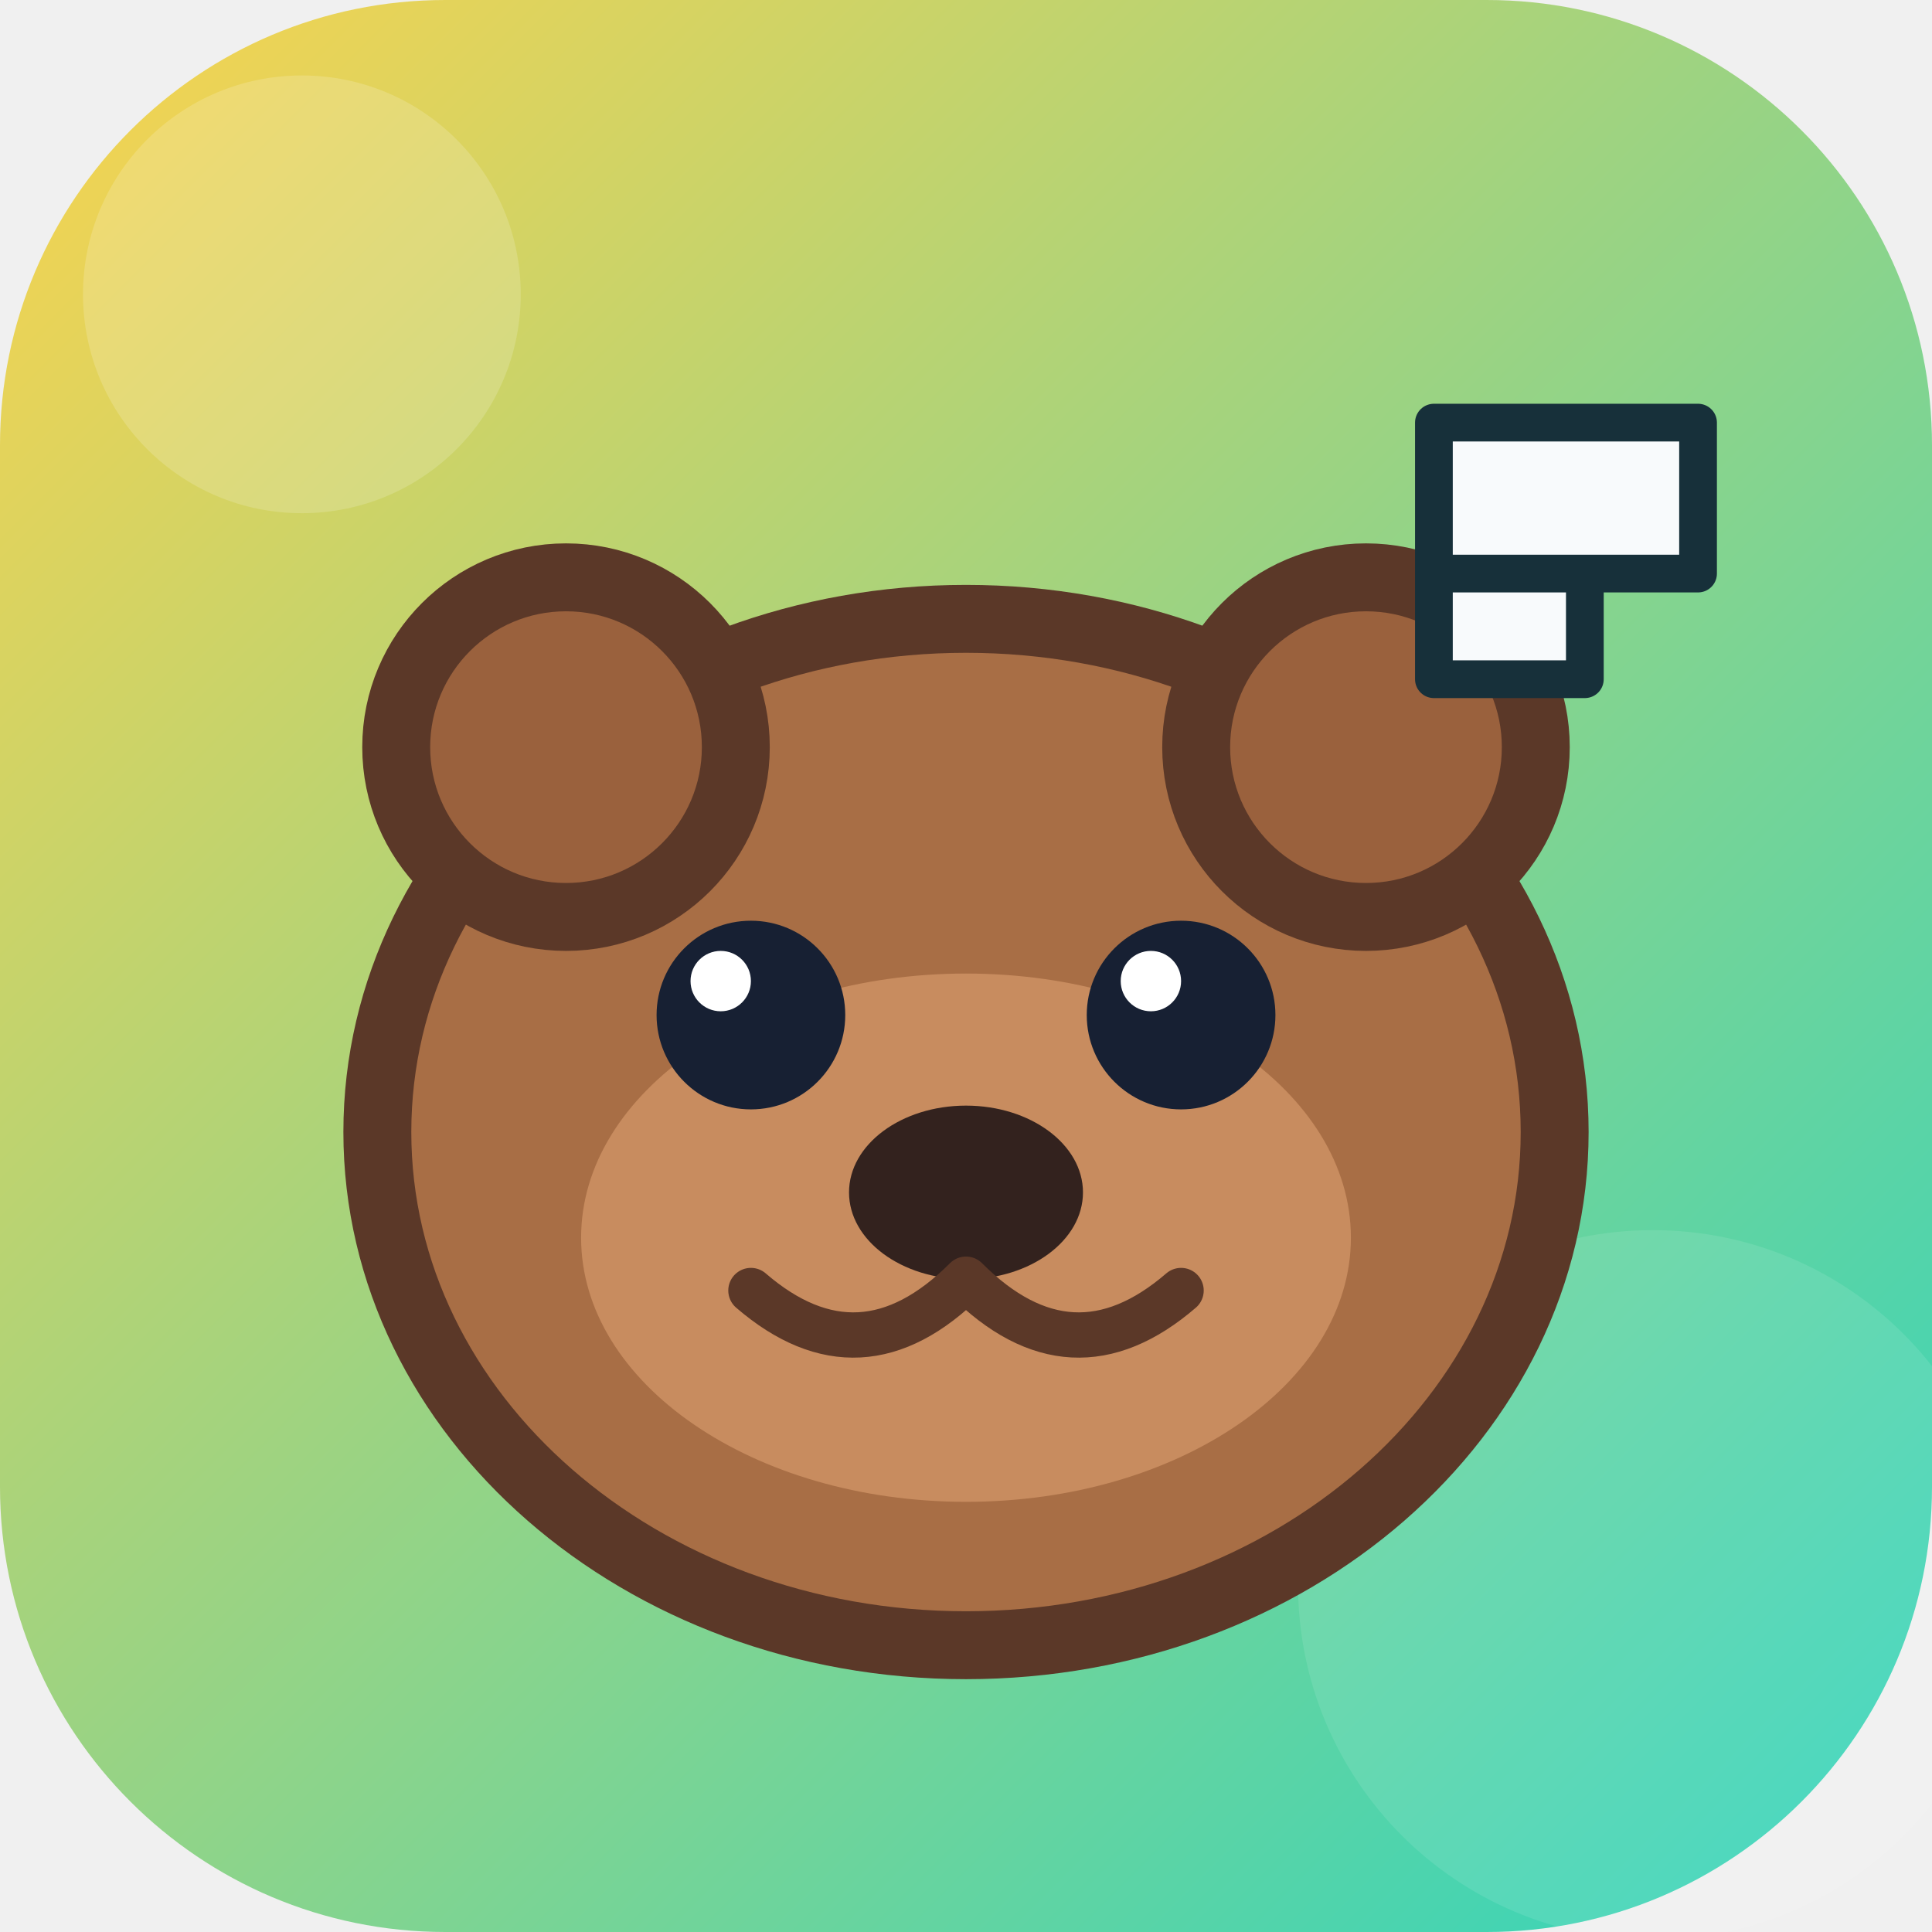
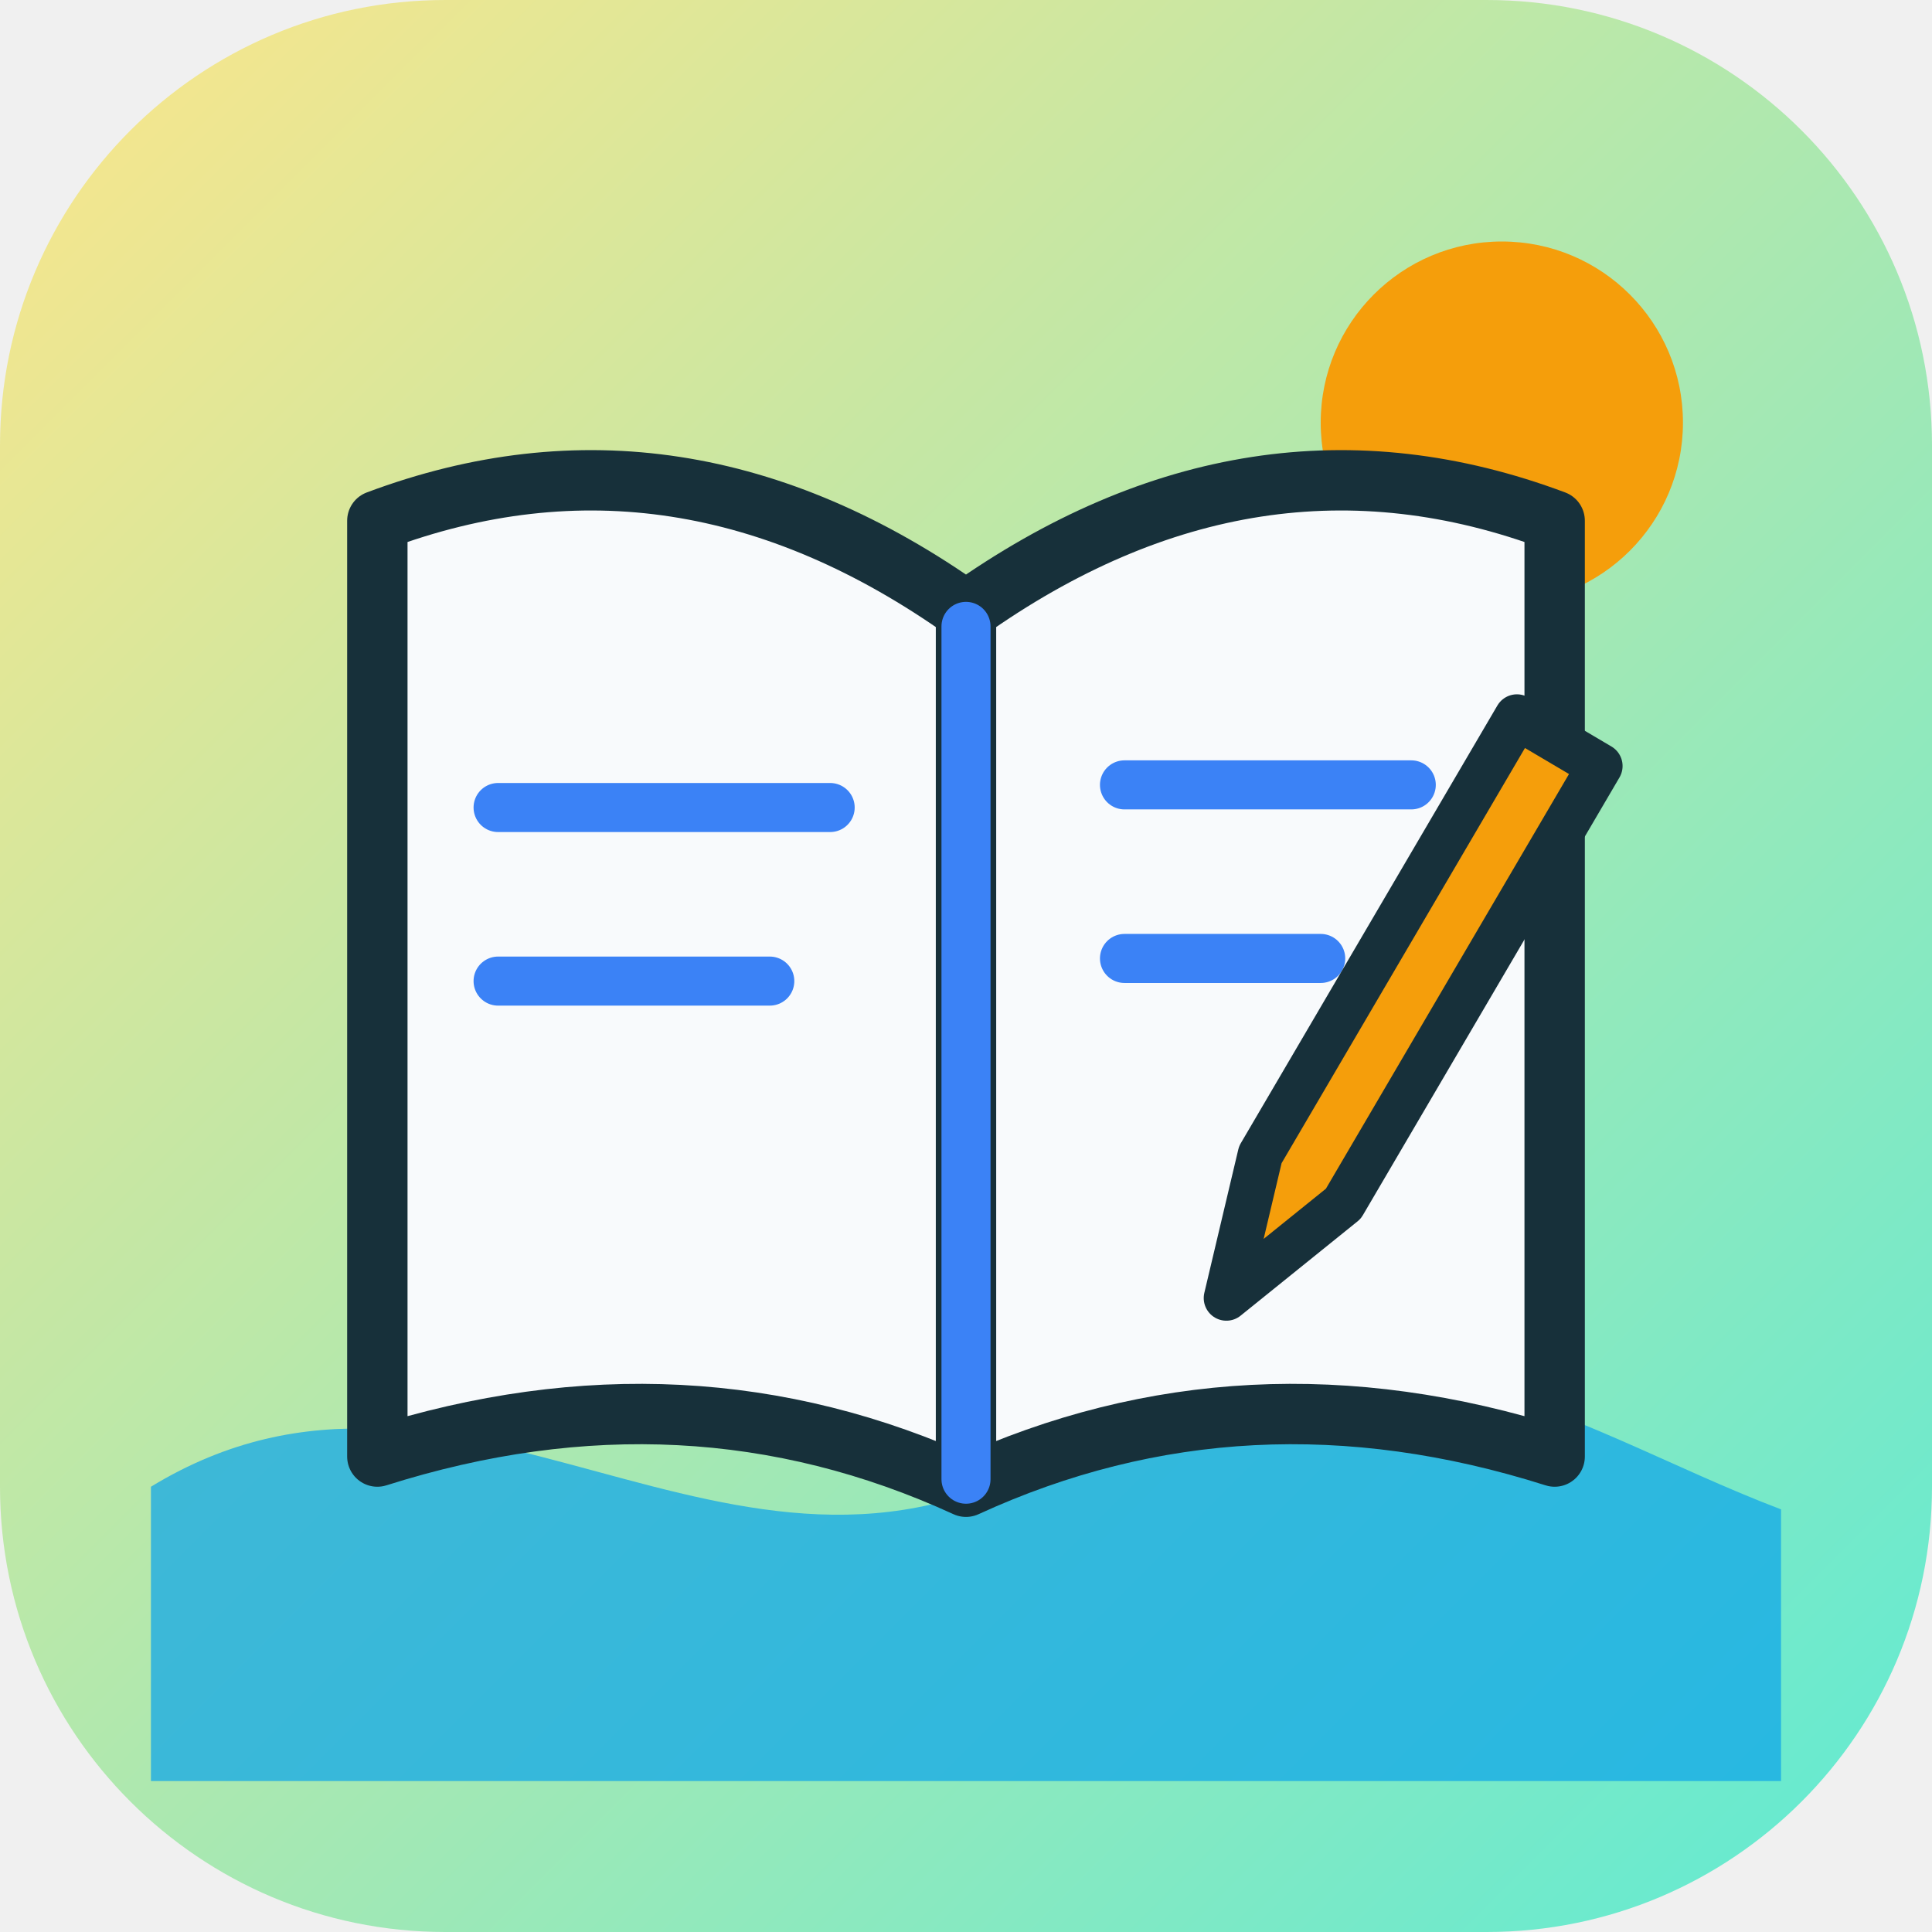
- <svg xmlns="http://www.w3.org/2000/svg" viewBox="0 0 512 512" role="img">
+ <svg xmlns="http://www.w3.org/2000/svg" viewBox="0 0 512 512">
  <defs>
-     <linearGradient id="bg-1" x1="0" y1="0" x2="1" y2="1">
-       <stop stop-color="#FCD34D" />
-       <stop offset="1" stop-color="#2DD4BF" />
+     <linearGradient id="bg" x2="1" y2="1">
+       <stop stop-color="#FDE68A" />
+       <stop offset="1" stop-color="#5EEAD4" />
    </linearGradient>
  </defs>
-   <rect width="512" height="512" rx="118" fill="url(#bg-1)" />
-   <circle cx="80" cy="78" r="58" fill="#fff" opacity=".17" />
-   <circle cx="438" cy="420" r="94" fill="#fff" opacity=".1" />
-   <ellipse cx="256" cy="300" rx="156" ry="136" fill="#A86E45" stroke="#5B3828" stroke-width="18" />
-   <circle cx="150" cy="198" r="45" fill="#9A613D" stroke="#5B3828" stroke-width="18" />
-   <circle cx="362" cy="198" r="45" fill="#9A613D" stroke="#5B3828" stroke-width="18" />
-   <ellipse cx="256" cy="328" rx="102" ry="70" fill="#C88C5F" />
-   <circle cx="199" cy="269" r="25" fill="#172033" />
-   <circle cx="313" cy="269" r="25" fill="#172033" />
-   <circle cx="191" cy="260" r="8" fill="#fff" />
-   <circle cx="305" cy="260" r="8" fill="#fff" />
-   <ellipse cx="256" cy="316" rx="31" ry="23" fill="#33221E" />
-   <path d="M256 339q-28 28-57 3M256 339q28 28 57 3" fill="none" stroke="#5B3828" stroke-width="12" stroke-linecap="round" />
-   <path d="M380 112h70v40h-70zM380 152h40v28h-40z" fill="#F8FAFC" stroke="#17303A" stroke-width="10" stroke-linejoin="round" />
+   <rect width="512" height="512" rx="118" fill="url(#bg)" />
+   <circle cx="398" cy="112" r="48" fill="#F59E0B" />
+   <path d="M40 394c82-50 154 42 238-8s136-8 194 14v72H40z" fill="#0EA5E9" opacity=".72" />
+   <path d="M100 138q80-30 156 24v232q-74-34-156-8zM256 162q76-54 156-24v248q-82-26-156 8z" fill="#F8FAFC" stroke="#17303A" stroke-width="16" stroke-linejoin="round" />
+   <path d="M256 166v226M132 214h88M132 260h72M298 208h76M298 254h52" fill="none" stroke="#3B82F6" stroke-width="13" stroke-linecap="round" />
+   <path d="m334 306 68-116 22 13-68 116-31 25z" fill="#F59E0B" stroke="#17303A" stroke-width="12" stroke-linejoin="round" />
</svg>
